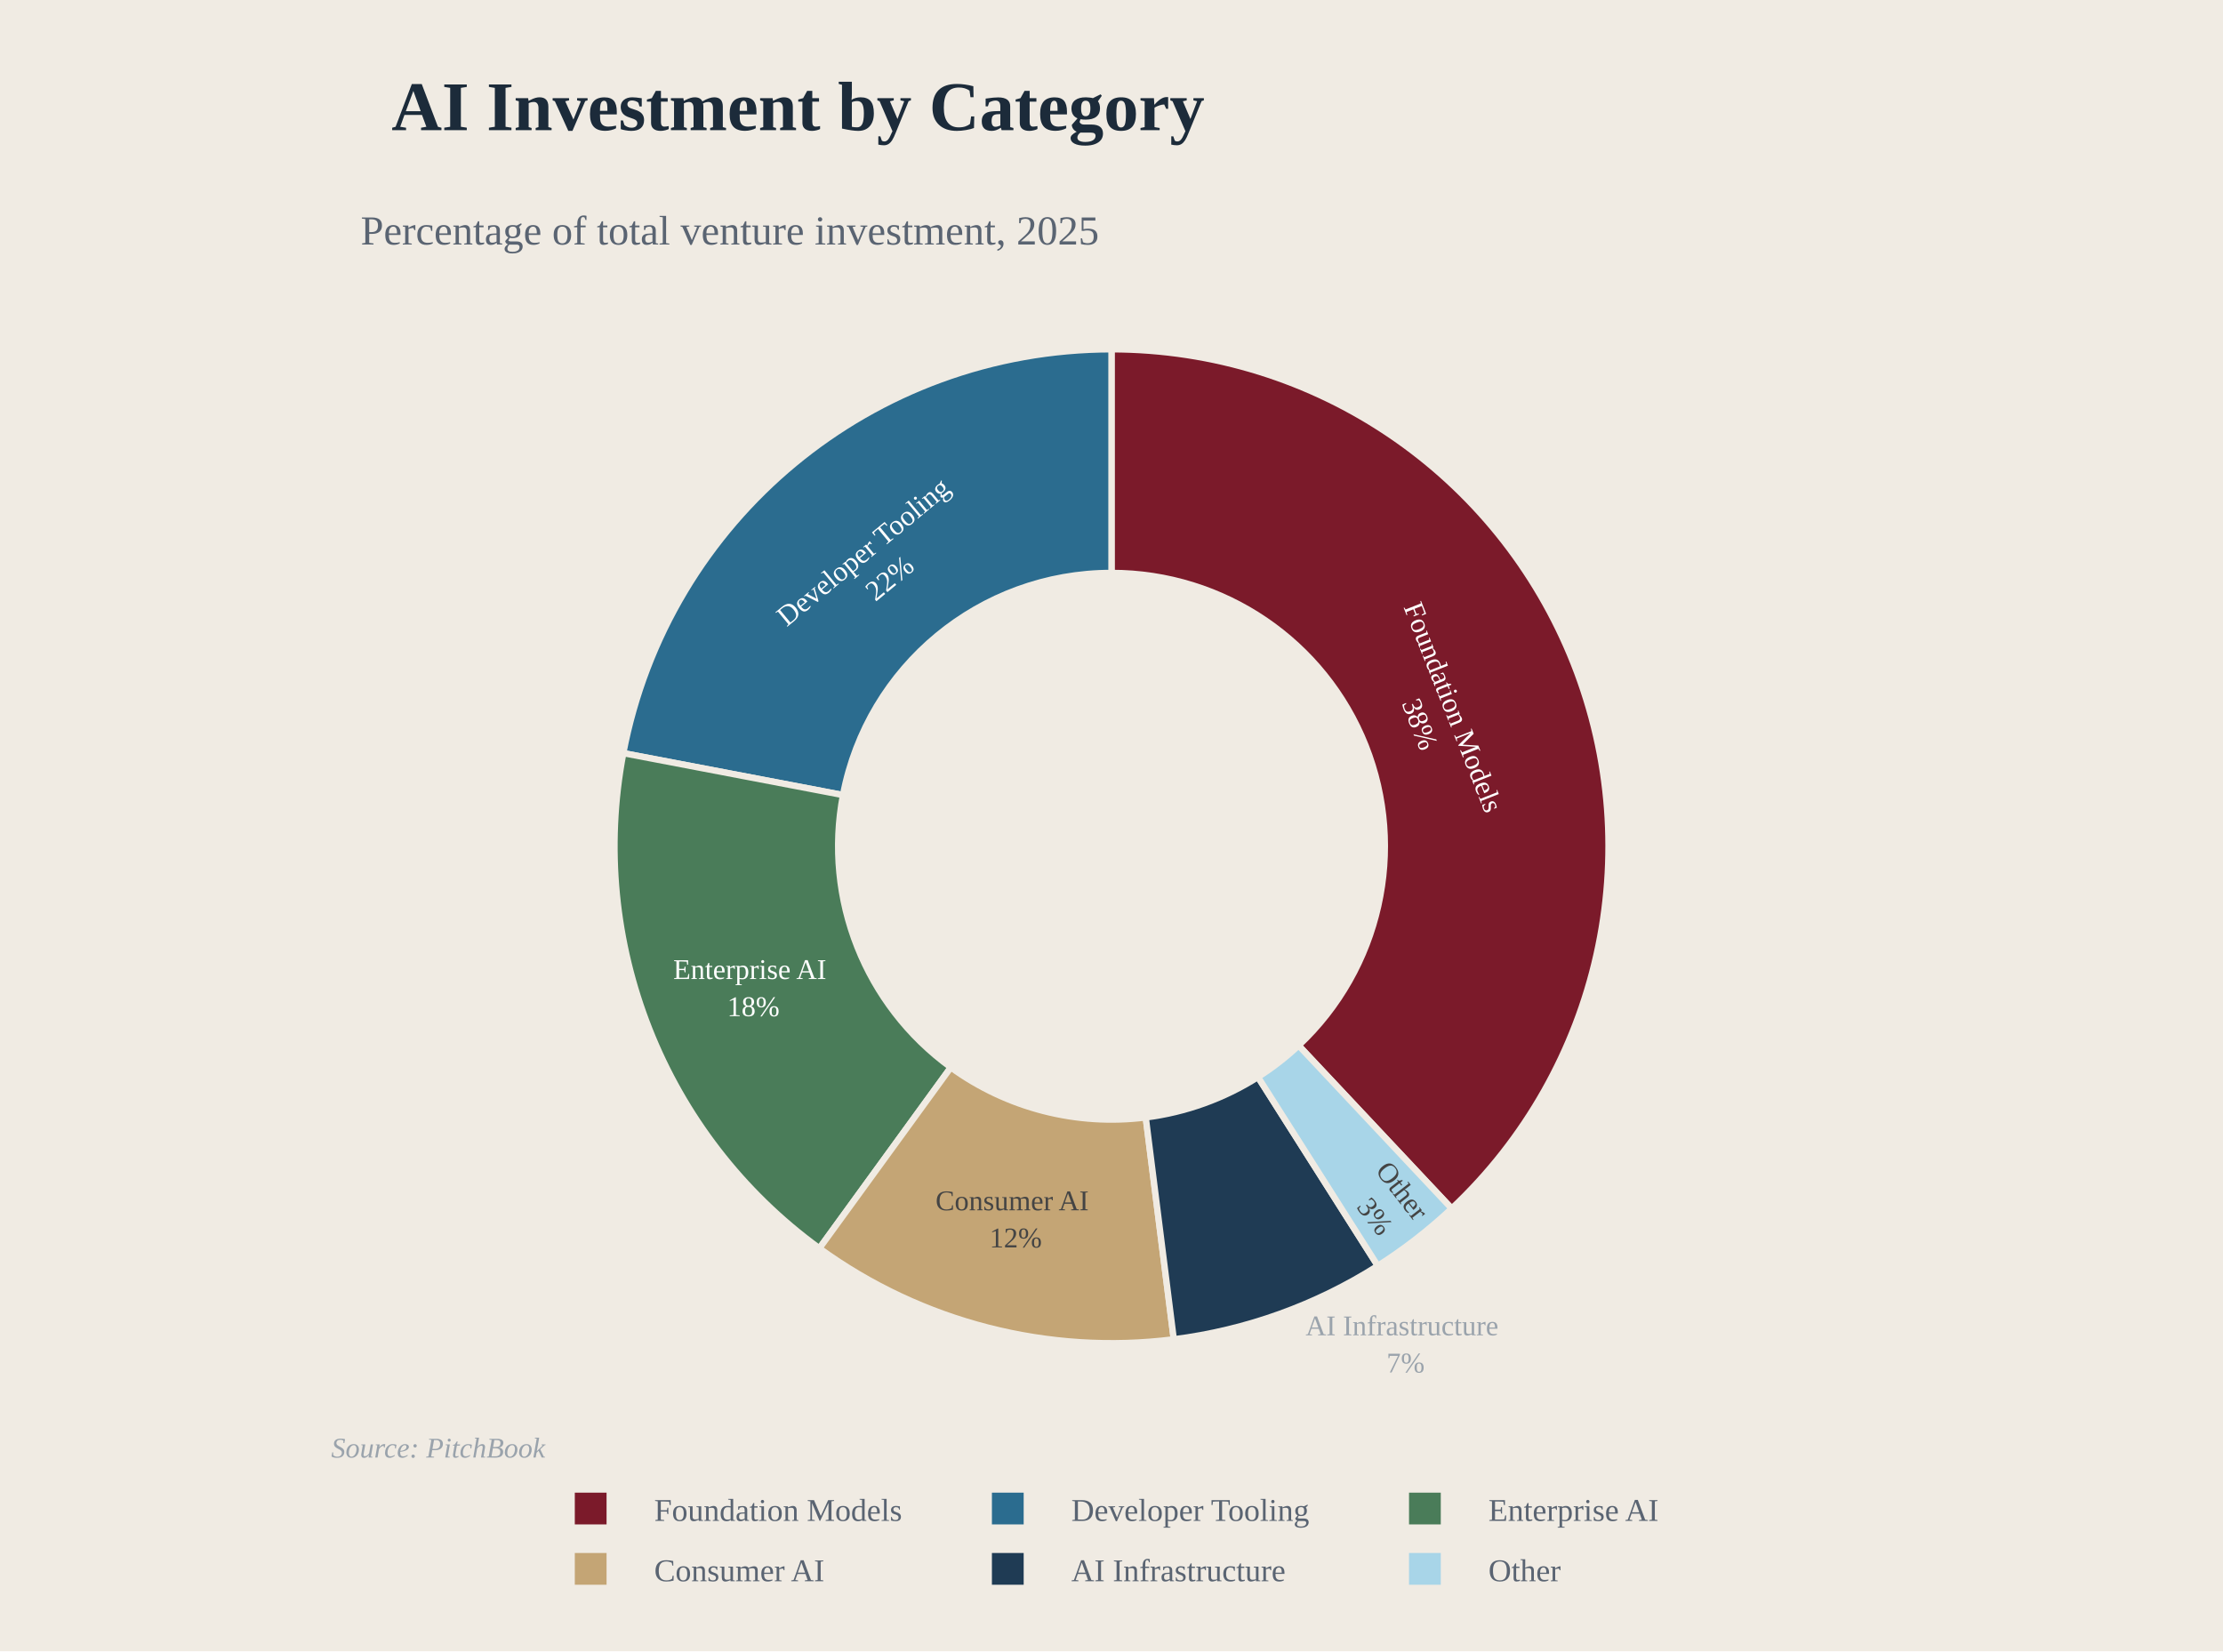
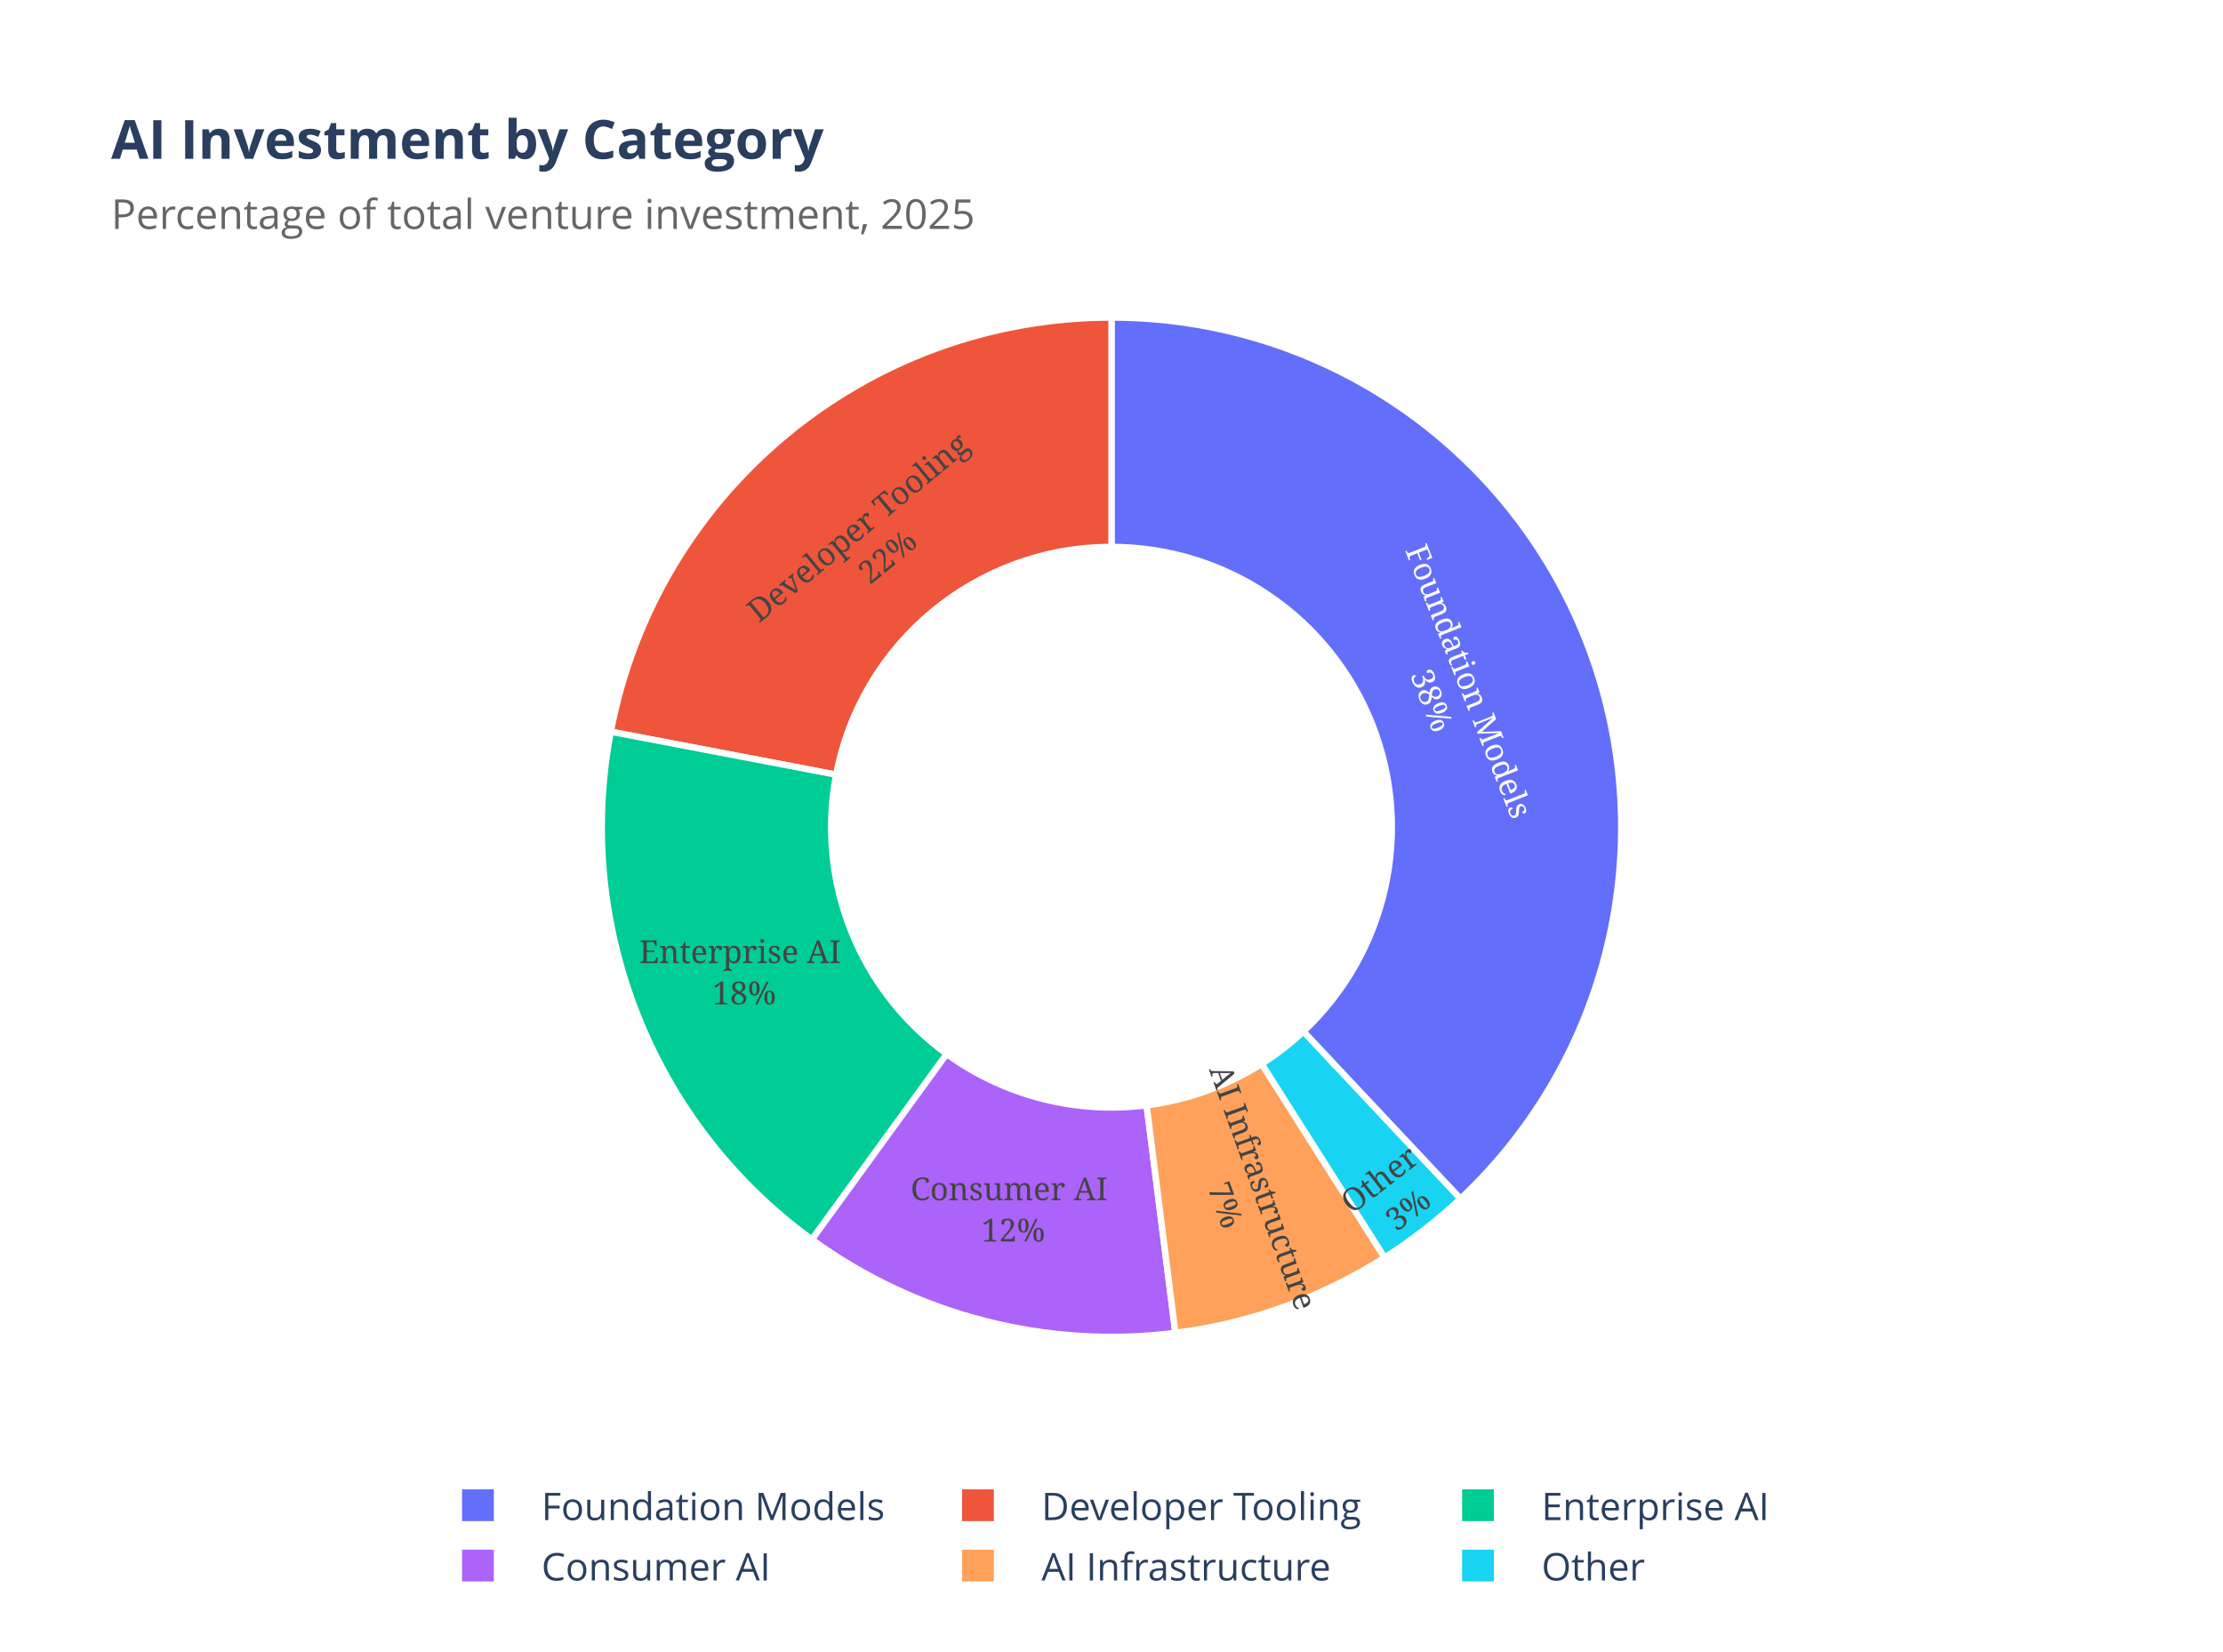
<svg xmlns="http://www.w3.org/2000/svg" class="main-svg" width="700" height="520" style="" viewBox="0 0 700 520">
-   <rect x="0" y="0" width="700" height="520" style="fill: rgb(240, 235, 227); fill-opacity: 1;" />
-   <defs id="defs-063bca">
+   <rect x="0" y="0" width="700" height="520" style="fill: rgb(255, 255, 255); fill-opacity: 1;" />
+   <defs id="defs-2479aa">
    <g class="clips" />
    <g class="gradients" />
    <g class="patterns" />
  </defs>
  <g class="bglayer" />
  <g class="layer-below">
    <g class="imagelayer" />
    <g class="shapelayer" />
  </g>
  <g class="cartesianlayer" />
  <g class="polarlayer" />
  <g class="smithlayer" />
  <g class="ternarylayer" />
  <g class="geolayer" />
  <g class="funnelarealayer" />
  <g class="pielayer">
    <g class="trace" stroke-linejoin="round" style="opacity: 1;">
      <g class="slice">
-         <path class="surface" d="M408.922,329.246a86.075,86.075 0 0 0 -58.922,-148.821l0,-70.425a156.5,156.5 0 0 1 107.132,270.584Z" style="pointer-events: none; fill: rgb(123, 26, 42); fill-opacity: 1; stroke-width: 2; stroke: rgb(240, 235, 227); stroke-opacity: 1;" />
+         <path class="surface" d="M410.428,324.85a88.275,88.275 0 0 0 -60.428,-152.625l0,-72.225a160.5,160.5 0 0 1 109.87,277.499Z" style="pointer-events: none; fill: rgb(99, 110, 250); fill-opacity: 1; stroke-width: 2; stroke: rgb(255, 255, 255); stroke-opacity: 1;" />
        <g class="slicetext">
-           <text data-notex="1" class="slicetext" transform="translate(455.2374,224.8336)rotate(68.4)" text-anchor="middle" x="0" y="0" style="font-family: Georgia, 'Times New Roman', serif; font-size: 9px; fill: rgb(255, 255, 255); fill-opacity: 1; white-space: pre;">
+           <text data-notex="1" class="slicetext" transform="translate(459.7366,217.0522)rotate(68.4)" text-anchor="middle" x="0" y="0" style="font-family: serif; font-size: 10px; fill: rgb(255, 255, 255); fill-opacity: 1; white-space: pre;">
            <tspan class="line" dy="0em" x="0" y="0">Foundation Models</tspan>
            <tspan class="line" dy="1.3em" x="0" y="0">38%</tspan>
          </text>
        </g>
      </g>
      <g class="slice">
-         <path class="surface" d="M350,180.425a86.075,86.075 0 0 0 -84.55,69.946l-69.178,-13.196a156.5,156.5 0 0 1 153.728,-127.175Z" style="pointer-events: none; fill: rgb(43, 108, 143); fill-opacity: 1; stroke-width: 2; stroke: rgb(240, 235, 227); stroke-opacity: 1;" />
+         <path class="surface" d="M350,172.225a88.275,88.275 0 0 0 -86.711,71.734l-70.946,-13.534a160.5,160.5 0 0 1 157.657,-130.425Z" style="pointer-events: none; fill: rgb(239, 85, 59); fill-opacity: 1; stroke-width: 2; stroke: rgb(255, 255, 255); stroke-opacity: 1;" />
        <g class="slicetext">
-           <text data-notex="1" class="slicetext" transform="translate(274.5672,175.3174)rotate(-39.6)" text-anchor="middle" x="0" y="0" style="font-family: Georgia, 'Times New Roman', serif; font-size: 9px; fill: rgb(255, 255, 255); fill-opacity: 1; white-space: pre;">
+           <text data-notex="1" class="slicetext" transform="translate(273.3948,167.9002)rotate(-39.6)" text-anchor="middle" x="0" y="0" style="font-family: serif; font-size: 10px; fill: rgb(68, 68, 68); fill-opacity: 1; white-space: pre;">
            <tspan class="line" dy="0em" x="0" y="0">Developer Tooling</tspan>
            <tspan class="line" dy="1.3em" x="0" y="0">22%</tspan>
          </text>
        </g>
      </g>
      <g class="slice">
-         <path class="surface" d="M265.45,250.371a86.075,86.075 0 0 0 33.957,85.765l-41.395,56.975a156.5,156.5 0 0 1 -61.74,-155.936Z" style="pointer-events: none; fill: rgb(74, 124, 89); fill-opacity: 1; stroke-width: 2; stroke: rgb(240, 235, 227); stroke-opacity: 1;" />
+         <path class="surface" d="M263.289,243.959a88.275,88.275 0 0 0 34.825,87.957l-42.453,58.431a160.5,160.5 0 0 1 -63.318,-159.922Z" style="pointer-events: none; fill: rgb(0, 204, 150); fill-opacity: 1; stroke-width: 2; stroke: rgb(255, 255, 255); stroke-opacity: 1;" />
        <g class="slicetext">
-           <text data-notex="1" class="slicetext" transform="translate(237.2297,308.2988)" text-anchor="middle" x="0" y="0" style="font-family: Georgia, 'Times New Roman', serif; font-size: 9px; fill: rgb(255, 255, 255); fill-opacity: 1; white-space: pre;">
+           <text data-notex="1" class="slicetext" transform="translate(234.3474,303.2901)" text-anchor="middle" x="0" y="0" style="font-family: serif; font-size: 10px; fill: rgb(68, 68, 68); fill-opacity: 1; white-space: pre;">
            <tspan class="line" dy="0em" x="0" y="0">Enterprise AI</tspan>
            <tspan class="line" dy="1.3em" x="0" y="0">18%</tspan>
          </text>
        </g>
      </g>
      <g class="slice">
-         <path class="surface" d="M299.406,336.136a86.075,86.075 0 0 0 61.382,15.76l8.827,69.87a156.5,156.5 0 0 1 -111.603,-28.655Z" style="pointer-events: none; fill: rgb(196, 165, 117); fill-opacity: 1; stroke-width: 2; stroke: rgb(240, 235, 227); stroke-opacity: 1;" />
+         <path class="surface" d="M298.113,331.916a88.275,88.275 0 0 0 62.951,16.163l9.052,71.655a160.5,160.5 0 0 1 -114.456,-29.387Z" style="pointer-events: none; fill: rgb(171, 99, 250); fill-opacity: 1; stroke-width: 2; stroke: rgb(255, 255, 255); stroke-opacity: 1;" />
        <g class="slicetext">
-           <text data-notex="1" class="slicetext" transform="translate(319.837,381.1269)" text-anchor="middle" x="0" y="0" style="font-family: Georgia, 'Times New Roman', serif; font-size: 9px; fill: rgb(68, 68, 68); fill-opacity: 1; white-space: pre;">
+           <text data-notex="1" class="slicetext" transform="translate(319.0661,377.9796)" text-anchor="middle" x="0" y="0" style="font-family: serif; font-size: 10px; fill: rgb(68, 68, 68); fill-opacity: 1; white-space: pre;">
            <tspan class="line" dy="0em" x="0" y="0">Consumer AI</tspan>
            <tspan class="line" dy="1.3em" x="0" y="0">12%</tspan>
          </text>
        </g>
      </g>
      <g class="slice">
-         <path class="surface" d="M360.788,351.896a86.075,86.075 0 0 0 35.333,-12.721l37.736,59.462a156.5,156.5 0 0 1 -64.242,23.129Z" style="pointer-events: none; fill: rgb(31, 59, 84); fill-opacity: 1; stroke-width: 2; stroke: rgb(240, 235, 227); stroke-opacity: 1;" />
+         <path class="surface" d="M361.064,348.079a88.275,88.275 0 0 0 36.236,-13.046l38.7,60.982a160.5,160.5 0 0 1 -65.884,23.72Z" style="pointer-events: none; fill: rgb(255, 161, 90); fill-opacity: 1; stroke-width: 2; stroke: rgb(255, 255, 255); stroke-opacity: 1;" />
        <g class="slicetext">
-           <text data-notex="1" class="slicetext" transform="translate(442.6016,420.5029)" text-anchor="middle" x="0" y="0" style="font-family: Georgia, 'Times New Roman', serif; font-size: 9px; fill: rgb(154, 163, 172); fill-opacity: 1; white-space: pre;">
+           <text data-notex="1" class="slicetext" transform="translate(394.857,376.2388)rotate(70.2)" text-anchor="middle" x="0" y="0" style="font-family: serif; font-size: 10px; fill: rgb(68, 68, 68); fill-opacity: 1; white-space: pre;">
            <tspan class="line" dy="0em" x="0" y="0">AI Infrastructure</tspan>
            <tspan class="line" dy="1.3em" x="0" y="0">7%</tspan>
          </text>
        </g>
      </g>
      <g class="slice">
-         <path class="surface" d="M396.121,339.176a86.075,86.075 0 0 0 12.801,-9.93l48.209,51.338a156.5,156.5 0 0 1 -23.275,18.054Z" style="pointer-events: none; fill: rgb(168, 213, 232); fill-opacity: 1; stroke-width: 2; stroke: rgb(240, 235, 227); stroke-opacity: 1;" />
+         <path class="surface" d="M397.3,335.033a88.275,88.275 0 0 0 13.128,-10.183l49.441,52.65a160.5,160.5 0 0 1 -23.87,18.515Z" style="pointer-events: none; fill: rgb(25, 211, 243); fill-opacity: 1; stroke-width: 2; stroke: rgb(255, 255, 255); stroke-opacity: 1;" />
        <g class="slicetext">
-           <text data-notex="1" class="slicetext" transform="translate(439.8685,377.7077)rotate(52.2)" text-anchor="middle" x="0" y="0" style="font-family: Georgia, 'Times New Roman', serif; font-size: 9px; fill: rgb(68, 68, 68); fill-opacity: 1; white-space: pre;">
+           <text data-notex="1" class="slicetext" transform="translate(437.5326,373.3639)rotate(-37.8)" text-anchor="middle" x="0" y="0" style="font-family: serif; font-size: 10px; fill: rgb(68, 68, 68); fill-opacity: 1; white-space: pre;">
            <tspan class="line" dy="0em" x="0" y="0">Other</tspan>
            <tspan class="line" dy="1.3em" x="0" y="0">3%</tspan>
          </text>
        </g>
      </g>
    </g>
  </g>
  <g class="iciclelayer" />
  <g class="treemaplayer" />
  <g class="sunburstlayer" />
  <g class="glimages" />
-   <defs id="topdefs-063bca">
+   <defs id="topdefs-2479aa">
    <g class="clips" />
-     <clipPath id="legend063bca">
-       <rect width="368" height="48" x="0" y="0" />
+     <clipPath id="legend2479aa">
+       <rect width="439" height="48" x="0" y="0" />
    </clipPath>
  </defs>
  <g class="layer-above">
    <g class="imagelayer" />
    <g class="shapelayer" />
  </g>
  <g class="infolayer">
-     <g class="legend" pointer-events="all" transform="translate(166,460.56)">
-       <rect class="bg" shape-rendering="crispEdges" style="stroke: rgb(68, 68, 68); stroke-opacity: 1; fill: rgb(0, 0, 0); fill-opacity: 0; stroke-width: 0px;" width="368" height="48" x="0" y="0" />
-       <g class="scrollbox" transform="" clip-path="url(#legend063bca)">
+     <g class="legend" pointer-events="all" transform="translate(130.5,459.52)">
+       <rect class="bg" shape-rendering="crispEdges" style="stroke: rgb(68, 68, 68); stroke-opacity: 1; fill: rgb(255, 255, 255); fill-opacity: 1; stroke-width: 0px;" width="439" height="48" x="0" y="0" />
+       <g class="scrollbox" transform="" clip-path="url(#legend2479aa)">
        <g class="groups">
          <g class="traces" transform="translate(0,14.5)" style="opacity: 1;">
-             <text class="legendtext" text-anchor="start" x="40" y="3.9" style="font-family: Georgia, 'Times New Roman', serif; font-size: 10px; fill: rgb(90, 100, 114); fill-opacity: 1; white-space: pre;">Foundation Models</text>
+             <text class="legendtext" text-anchor="start" x="40" y="4.68" style="font-family: 'Open Sans', verdana, arial, sans-serif; font-size: 12px; fill: rgb(42, 63, 95); fill-opacity: 1; white-space: pre;">Foundation Models</text>
            <g class="layers" style="opacity: 1;">
              <g class="legendfill" />
              <g class="legendlines" />
              <g class="legendsymbols">
                <g class="legendpoints">
-                   <path class="legendpie" d="M6,6H-6V-6H6Z" transform="translate(20,0)" style="fill: rgb(123, 26, 42); fill-opacity: 1; stroke-width: 2; stroke: rgb(240, 235, 227); stroke-opacity: 1;" />
+                   <path class="legendpie" d="M6,6H-6V-6H6Z" transform="translate(20,0)" style="fill: rgb(99, 110, 250); fill-opacity: 1; stroke-width: 2; stroke: rgb(255, 255, 255); stroke-opacity: 1;" />
                </g>
              </g>
            </g>
-             <rect class="legendtoggle" x="0" y="-9.5" width="128.844" height="19" style="fill: rgb(0, 0, 0); fill-opacity: 0;" />
+             <rect class="legendtoggle" x="0" y="-9.5" width="154.953" height="19" style="fill: rgb(0, 0, 0); fill-opacity: 0;" />
          </g>
-           <g class="traces" transform="translate(131.3438,14.5)" style="opacity: 1;">
-             <text class="legendtext" text-anchor="start" x="40" y="3.9" style="font-family: Georgia, 'Times New Roman', serif; font-size: 10px; fill: rgb(90, 100, 114); fill-opacity: 1; white-space: pre;">Developer Tooling</text>
+           <g class="traces" transform="translate(157.4531,14.5)" style="opacity: 1;">
+             <text class="legendtext" text-anchor="start" x="40" y="4.68" style="font-family: 'Open Sans', verdana, arial, sans-serif; font-size: 12px; fill: rgb(42, 63, 95); fill-opacity: 1; white-space: pre;">Developer Tooling</text>
            <g class="layers" style="opacity: 1;">
              <g class="legendfill" />
              <g class="legendlines" />
              <g class="legendsymbols">
                <g class="legendpoints">
-                   <path class="legendpie" d="M6,6H-6V-6H6Z" transform="translate(20,0)" style="fill: rgb(43, 108, 143); fill-opacity: 1; stroke-width: 2; stroke: rgb(240, 235, 227); stroke-opacity: 1;" />
+                   <path class="legendpie" d="M6,6H-6V-6H6Z" transform="translate(20,0)" style="fill: rgb(239, 85, 59); fill-opacity: 1; stroke-width: 2; stroke: rgb(255, 255, 255); stroke-opacity: 1;" />
                </g>
              </g>
            </g>
-             <rect class="legendtoggle" x="0" y="-9.5" width="123.703" height="19" style="fill: rgb(0, 0, 0); fill-opacity: 0;" />
+             <rect class="legendtoggle" x="0" y="-9.5" width="149.922" height="19" style="fill: rgb(0, 0, 0); fill-opacity: 0;" />
          </g>
-           <g class="traces" transform="translate(262.6875,14.5)" style="opacity: 1;">
-             <text class="legendtext" text-anchor="start" x="40" y="3.9" style="font-family: Georgia, 'Times New Roman', serif; font-size: 10px; fill: rgb(90, 100, 114); fill-opacity: 1; white-space: pre;">Enterprise AI</text>
+           <g class="traces" transform="translate(314.9062,14.5)" style="opacity: 1;">
+             <text class="legendtext" text-anchor="start" x="40" y="4.68" style="font-family: 'Open Sans', verdana, arial, sans-serif; font-size: 12px; fill: rgb(42, 63, 95); fill-opacity: 1; white-space: pre;">Enterprise AI</text>
            <g class="layers" style="opacity: 1;">
              <g class="legendfill" />
              <g class="legendlines" />
              <g class="legendsymbols">
                <g class="legendpoints">
-                   <path class="legendpie" d="M6,6H-6V-6H6Z" transform="translate(20,0)" style="fill: rgb(74, 124, 89); fill-opacity: 1; stroke-width: 2; stroke: rgb(240, 235, 227); stroke-opacity: 1;" />
+                   <path class="legendpie" d="M6,6H-6V-6H6Z" transform="translate(20,0)" style="fill: rgb(0, 204, 150); fill-opacity: 1; stroke-width: 2; stroke: rgb(255, 255, 255); stroke-opacity: 1;" />
                </g>
              </g>
            </g>
-             <rect class="legendtoggle" x="0" y="-9.5" width="102.25" height="19" style="fill: rgb(0, 0, 0); fill-opacity: 0;" />
+             <rect class="legendtoggle" x="0" y="-9.5" width="121.453" height="19" style="fill: rgb(0, 0, 0); fill-opacity: 0;" />
          </g>
          <g class="traces" transform="translate(0,33.5)" style="opacity: 1;">
-             <text class="legendtext" text-anchor="start" x="40" y="3.9" style="font-family: Georgia, 'Times New Roman', serif; font-size: 10px; fill: rgb(90, 100, 114); fill-opacity: 1; white-space: pre;">Consumer AI</text>
+             <text class="legendtext" text-anchor="start" x="40" y="4.68" style="font-family: 'Open Sans', verdana, arial, sans-serif; font-size: 12px; fill: rgb(42, 63, 95); fill-opacity: 1; white-space: pre;">Consumer AI</text>
            <g class="layers" style="opacity: 1;">
              <g class="legendfill" />
              <g class="legendlines" />
              <g class="legendsymbols">
                <g class="legendpoints">
-                   <path class="legendpie" d="M6,6H-6V-6H6Z" transform="translate(20,0)" style="fill: rgb(196, 165, 117); fill-opacity: 1; stroke-width: 2; stroke: rgb(240, 235, 227); stroke-opacity: 1;" />
+                   <path class="legendpie" d="M6,6H-6V-6H6Z" transform="translate(20,0)" style="fill: rgb(171, 99, 250); fill-opacity: 1; stroke-width: 2; stroke: rgb(255, 255, 255); stroke-opacity: 1;" />
                </g>
              </g>
            </g>
-             <rect class="legendtoggle" x="0" y="-9.5" width="101.062" height="19" style="fill: rgb(0, 0, 0); fill-opacity: 0;" />
+             <rect class="legendtoggle" x="0" y="-9.5" width="121.016" height="19" style="fill: rgb(0, 0, 0); fill-opacity: 0;" />
          </g>
-           <g class="traces" transform="translate(131.3438,33.5)" style="opacity: 1;">
-             <text class="legendtext" text-anchor="start" x="40" y="3.9" style="font-family: Georgia, 'Times New Roman', serif; font-size: 10px; fill: rgb(90, 100, 114); fill-opacity: 1; white-space: pre;">AI Infrastructure</text>
+           <g class="traces" transform="translate(157.4531,33.5)" style="opacity: 1;">
+             <text class="legendtext" text-anchor="start" x="40" y="4.68" style="font-family: 'Open Sans', verdana, arial, sans-serif; font-size: 12px; fill: rgb(42, 63, 95); fill-opacity: 1; white-space: pre;">AI Infrastructure</text>
            <g class="layers" style="opacity: 1;">
              <g class="legendfill" />
              <g class="legendlines" />
              <g class="legendsymbols">
                <g class="legendpoints">
-                   <path class="legendpie" d="M6,6H-6V-6H6Z" transform="translate(20,0)" style="fill: rgb(31, 59, 84); fill-opacity: 1; stroke-width: 2; stroke: rgb(240, 235, 227); stroke-opacity: 1;" />
+                   <path class="legendpie" d="M6,6H-6V-6H6Z" transform="translate(20,0)" style="fill: rgb(255, 161, 90); fill-opacity: 1; stroke-width: 2; stroke: rgb(255, 255, 255); stroke-opacity: 1;" />
                </g>
              </g>
            </g>
-             <rect class="legendtoggle" x="0" y="-9.5" width="118.216" height="19" style="fill: rgb(0, 0, 0); fill-opacity: 0;" />
+             <rect class="legendtoggle" x="0" y="-9.5" width="143.5" height="19" style="fill: rgb(0, 0, 0); fill-opacity: 0;" />
          </g>
-           <g class="traces" transform="translate(262.6875,33.5)" style="opacity: 1;">
-             <text class="legendtext" text-anchor="start" x="40" y="3.9" style="font-family: Georgia, 'Times New Roman', serif; font-size: 10px; fill: rgb(90, 100, 114); fill-opacity: 1; white-space: pre;">Other</text>
+           <g class="traces" transform="translate(314.9062,33.5)" style="opacity: 1;">
+             <text class="legendtext" text-anchor="start" x="40" y="4.68" style="font-family: 'Open Sans', verdana, arial, sans-serif; font-size: 12px; fill: rgb(42, 63, 95); fill-opacity: 1; white-space: pre;">Other</text>
            <g class="layers" style="opacity: 1;">
              <g class="legendfill" />
              <g class="legendlines" />
              <g class="legendsymbols">
                <g class="legendpoints">
-                   <path class="legendpie" d="M6,6H-6V-6H6Z" transform="translate(20,0)" style="fill: rgb(168, 213, 232); fill-opacity: 1; stroke-width: 2; stroke: rgb(240, 235, 227); stroke-opacity: 1;" />
+                   <path class="legendpie" d="M6,6H-6V-6H6Z" transform="translate(20,0)" style="fill: rgb(25, 211, 243); fill-opacity: 1; stroke-width: 2; stroke: rgb(255, 255, 255); stroke-opacity: 1;" />
                </g>
              </g>
            </g>
-             <rect class="legendtoggle" x="0" y="-9.5" width="68.156" height="19" style="fill: rgb(0, 0, 0); fill-opacity: 0;" />
+             <rect class="legendtoggle" x="0" y="-9.5" width="76.584" height="19" style="fill: rgb(0, 0, 0); fill-opacity: 0;" />
          </g>
        </g>
      </g>
      <rect class="scrollbar" rx="20" ry="3" width="0" height="0" style="fill: rgb(128, 139, 164); fill-opacity: 1;" x="0" y="0" />
    </g>
-     <g class="g-gtitle" />
-     <g class="annotation" data-index="0" style="opacity: 1;">
-       <g class="annotation-text-g" transform="rotate(0,251,33.5)">
-         <g class="cursor-pointer" transform="translate(99,19)">
-           <rect class="bg" x="0.5" y="0.5" width="303" height="28" style="stroke-width: 1px; stroke: rgb(0, 0, 0); stroke-opacity: 0; fill: rgb(0, 0, 0); fill-opacity: 0;" />
-           <text class="annotation-text" text-anchor="middle" x="152.289" y="22" style="font-family: Georgia, 'Times New Roman', serif; font-size: 22px; fill: rgb(28, 43, 58); fill-opacity: 1; white-space: pre;">
-             <tspan style="font-weight:bold">AI Investment by Category</tspan>
-           </text>
-         </g>
-       </g>
-     </g>
-     <g class="annotation" data-index="1" style="opacity: 1;">
-       <g class="annotation-text-g" transform="rotate(0,230,72.5)">
-         <g class="cursor-pointer" transform="translate(99,63)">
-           <rect class="bg" x="0.5" y="0.5" width="261" height="18" style="stroke-width: 1px; stroke: rgb(0, 0, 0); stroke-opacity: 0; fill: rgb(0, 0, 0); fill-opacity: 0;" />
-           <text class="annotation-text" text-anchor="middle" x="130.82" y="14" style="font-family: Georgia, 'Times New Roman', serif; font-size: 13px; fill: rgb(90, 100, 114); fill-opacity: 1; white-space: pre;">Percentage of total venture investment, 2025</text>
-         </g>
-       </g>
-     </g>
-     <g class="annotation" data-index="2" style="opacity: 1;">
-       <g class="annotation-text-g" transform="rotate(0,138,456)">
-         <g class="cursor-pointer" transform="translate(99,449)">
-           <rect class="bg" x="0.5" y="0.5" width="77" height="13" style="stroke-width: 1px; stroke: rgb(0, 0, 0); stroke-opacity: 0; fill: rgb(0, 0, 0); fill-opacity: 0;" />
-           <text class="annotation-text" text-anchor="middle" x="38.992" y="10" style="font-family: Georgia, 'Times New Roman', serif; font-size: 9px; fill: rgb(154, 163, 172); fill-opacity: 1; white-space: pre;">
-             <tspan style="font-style:italic">Source: PitchBook</tspan>
-           </text>
-         </g>
-       </g>
+     <g class="g-gtitle">
+       <text class="gtitle" x="35" y="50" text-anchor="start" dy="0em" style="opacity: 1; font-family: 'Open Sans', verdana, arial, sans-serif; font-size: 17px; fill: rgb(42, 63, 95); fill-opacity: 1; white-space: pre;">
+         <tspan class="line" dy="0em" x="35" y="50">
+           <tspan style="font-weight:bold">AI Investment by Category</tspan>
+         </tspan>
+         <tspan class="line" dy="1.3em" x="35" y="50">
+           <tspan style="font-size:13px; fill:#666">Percentage of total venture investment, 2025</tspan>
+         </tspan>
+       </text>
    </g>
  </g>
</svg>
